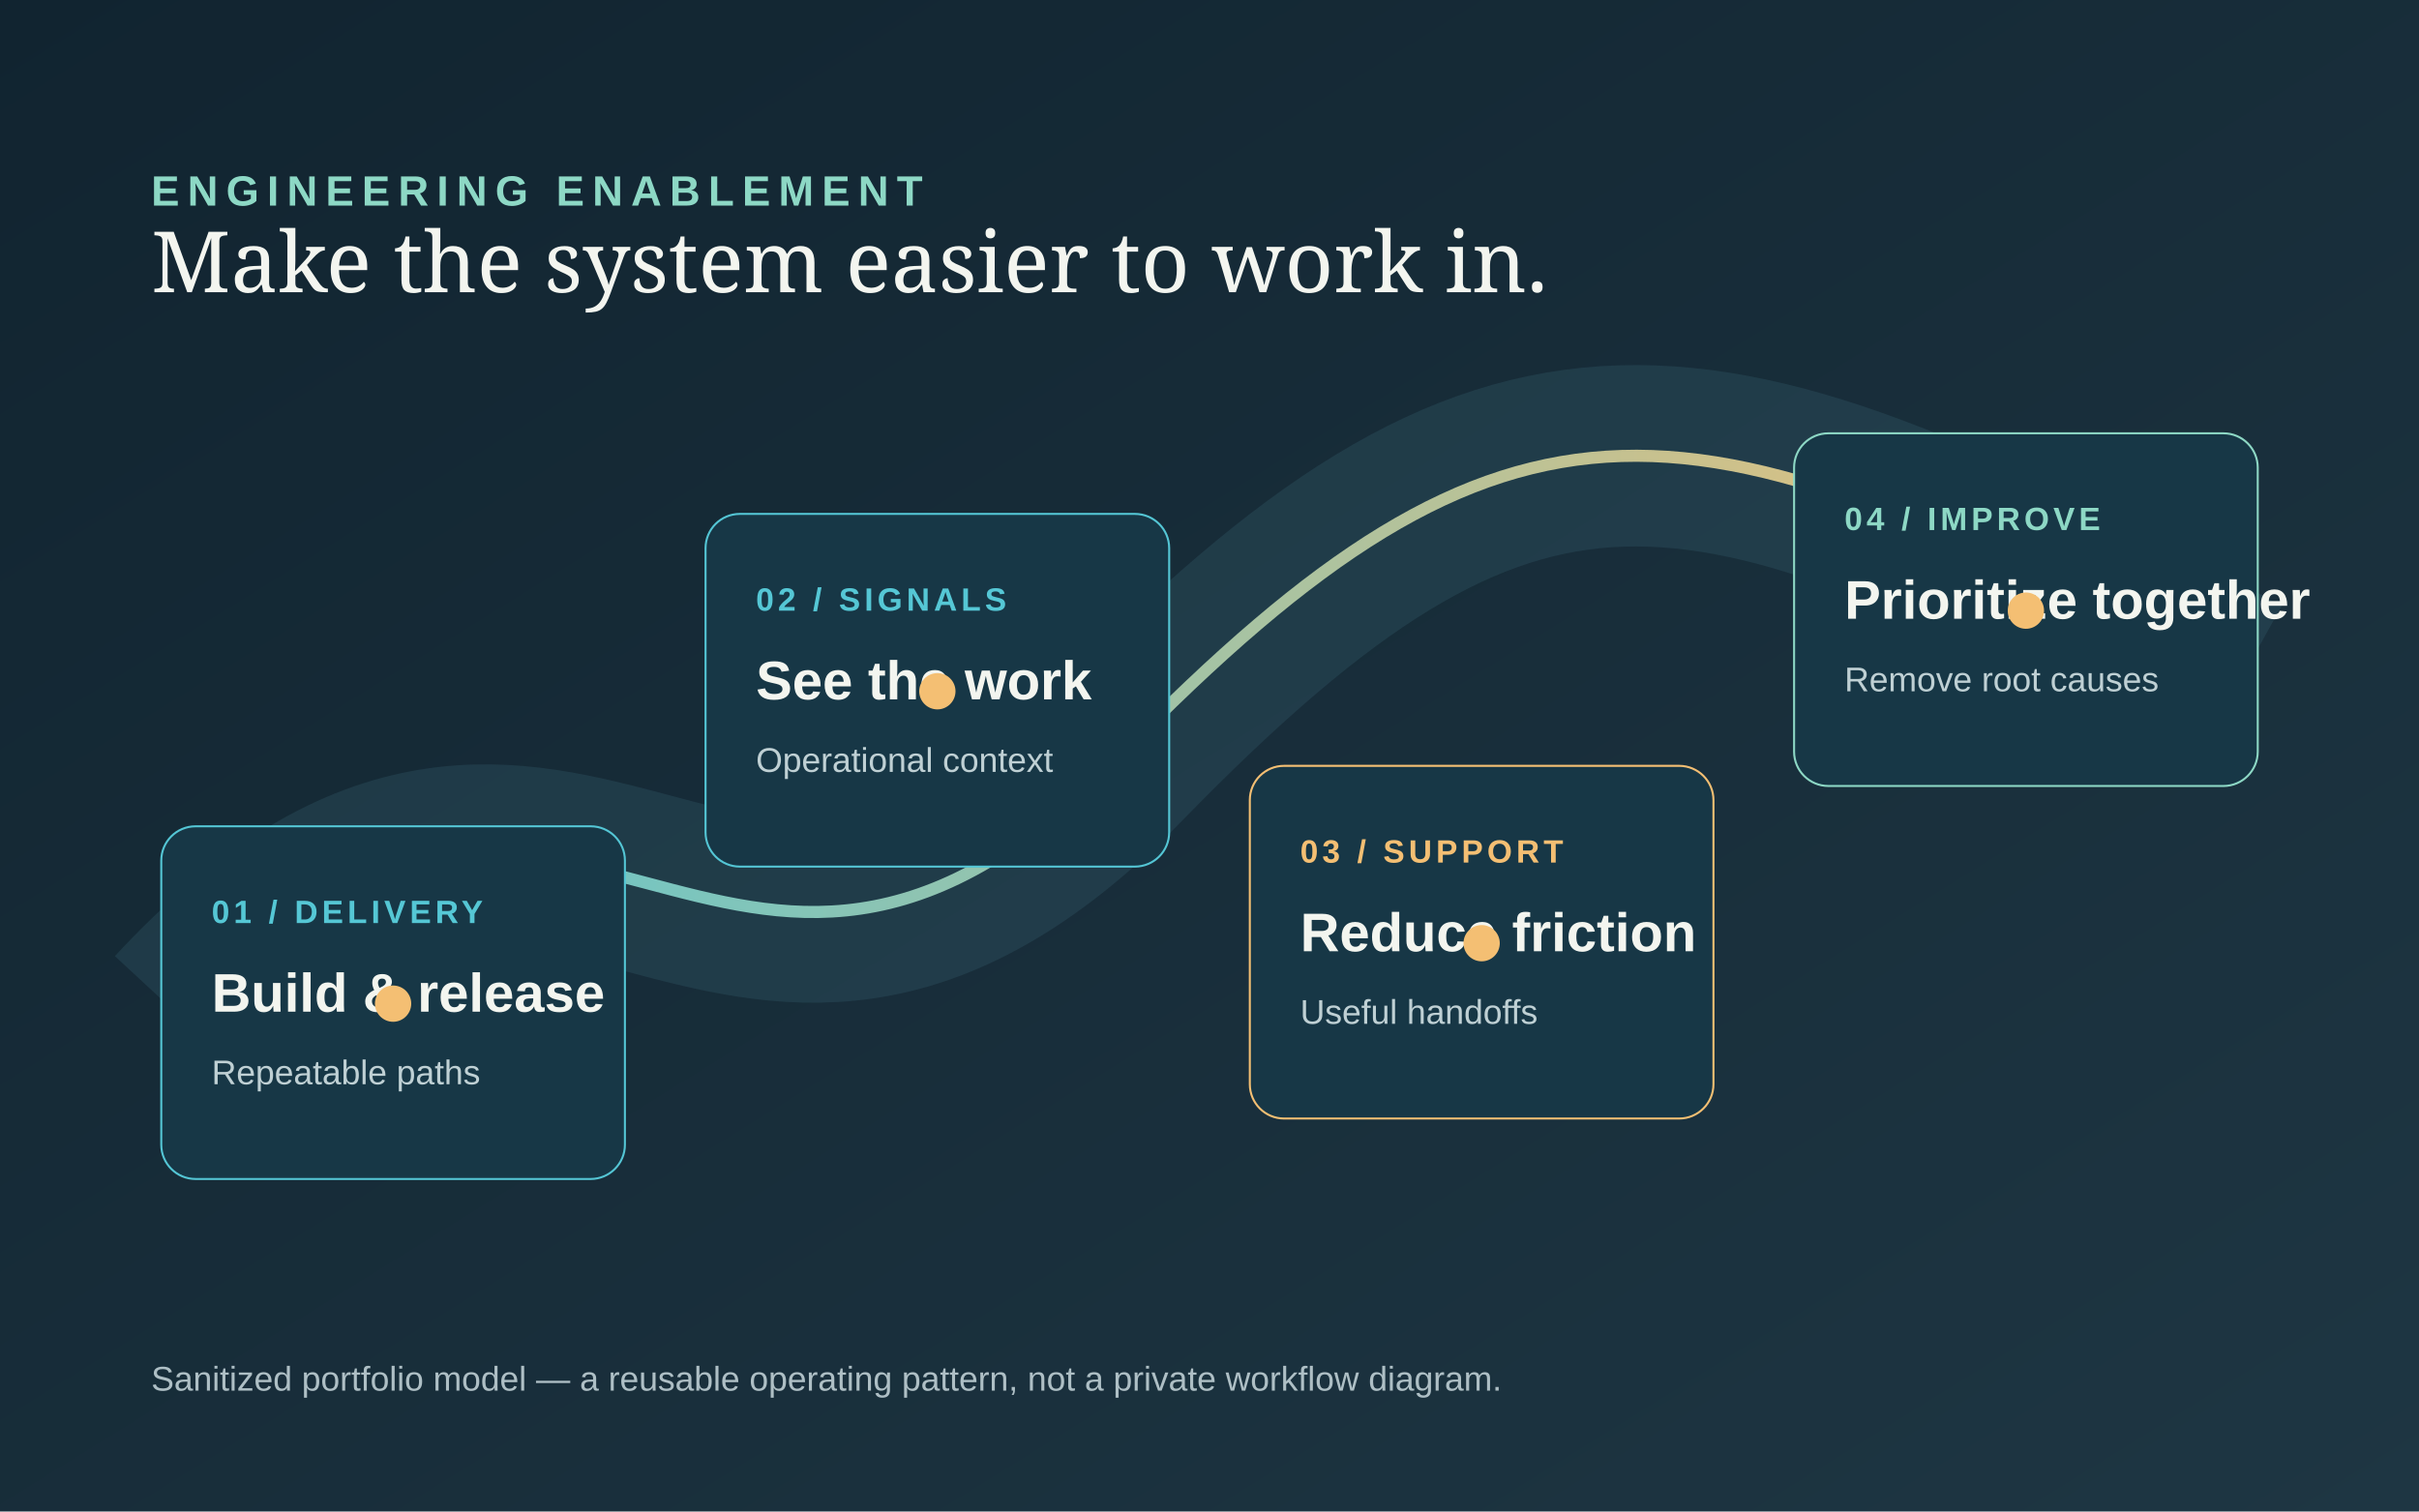
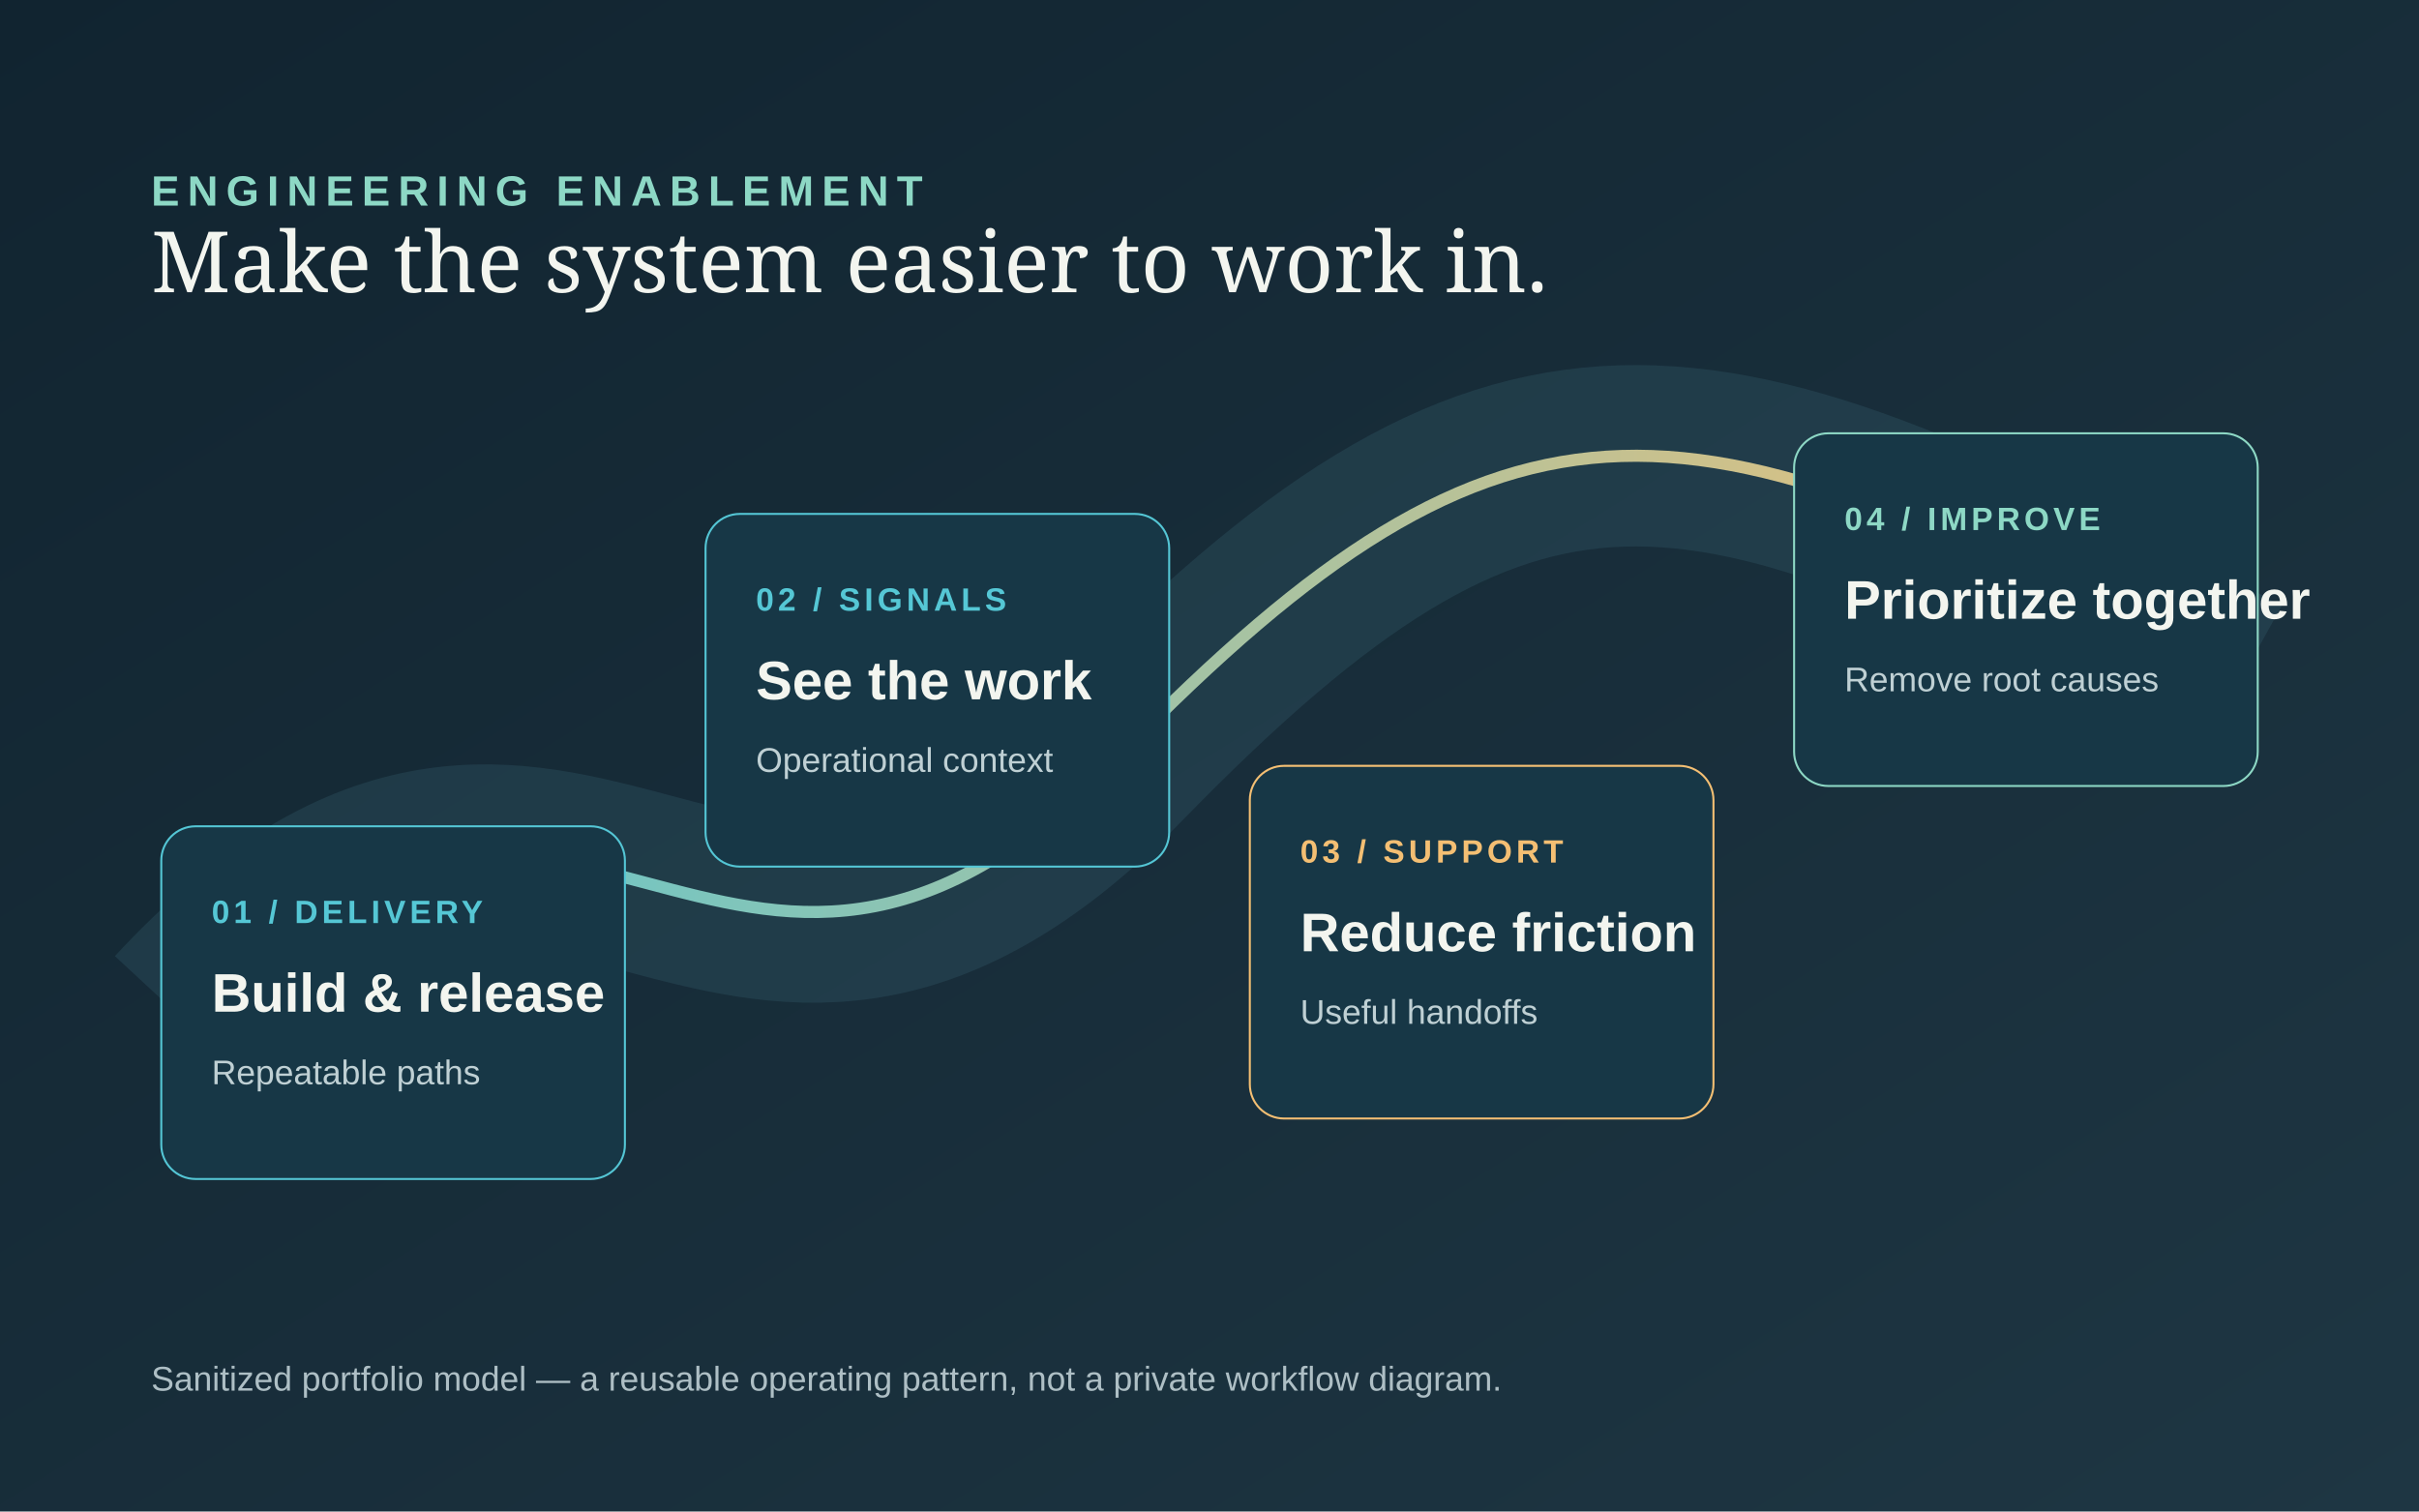
<svg xmlns="http://www.w3.org/2000/svg" viewBox="0 0 1200 750" role="img" aria-labelledby="title desc">
  <defs>
    <linearGradient id="bg" x1="0" y1="0" x2="1" y2="1">
      <stop stop-color="#112430" />
      <stop offset="1" stop-color="#1e3643" />
    </linearGradient>
    <linearGradient id="a" x1="0" x2="1">
      <stop stop-color="#55c7d5" />
      <stop offset="1" stop-color="#f4bf73" />
    </linearGradient>
  </defs>
  <rect width="1200" height="750" fill="url(#bg)" />
  <path d="M90 505 C280 300 360 575 555 375 S840 190 1110 340" fill="none" stroke="#315968" stroke-width="90" opacity=".35" />
  <path d="M90 505 C280 300 360 575 555 375 S840 190 1110 340" fill="none" stroke="url(#a)" stroke-width="6" stroke-linecap="round" />
  <text x="75" y="102" fill="#8dd8c5" font-family="Arial, sans-serif" font-size="21" font-weight="700" letter-spacing="4">ENGINEERING ENABLEMENT</text>
  <text x="75" y="145" fill="#f3f5ef" font-family="Georgia, serif" font-size="42">Make the system easier to work in.</text>
  <g font-family="Arial, sans-serif">
    <g transform="translate(80 410)">
      <rect width="230" height="175" rx="17" fill="#173746" stroke="#54c6d5" />
      <text x="25" y="48" fill="#55c7d5" font-size="16" font-weight="700" letter-spacing="2">01 / DELIVERY</text>
      <text x="25" y="92" fill="#f3f5ef" font-size="27" font-weight="700">Build &amp; release</text>
      <text x="25" y="128" fill="#bfd0d4" font-size="17">Repeatable paths</text>
    </g>
    <g transform="translate(350 255)">
      <rect width="230" height="175" rx="17" fill="#173746" stroke="#54c6d5" />
      <text x="25" y="48" fill="#55c7d5" font-size="16" font-weight="700" letter-spacing="2">02 / SIGNALS</text>
      <text x="25" y="92" fill="#f3f5ef" font-size="27" font-weight="700">See the work</text>
      <text x="25" y="128" fill="#bfd0d4" font-size="17">Operational context</text>
    </g>
    <g transform="translate(620 380)">
      <rect width="230" height="175" rx="17" fill="#173746" stroke="#f4bf73" />
      <text x="25" y="48" fill="#f4bf73" font-size="16" font-weight="700" letter-spacing="2">03 / SUPPORT</text>
      <text x="25" y="92" fill="#f3f5ef" font-size="27" font-weight="700">Reduce friction</text>
      <text x="25" y="128" fill="#bfd0d4" font-size="17">Useful handoffs</text>
    </g>
    <g transform="translate(890 215)">
      <rect width="230" height="175" rx="17" fill="#173746" stroke="#8dd8c5" />
      <text x="25" y="48" fill="#8dd8c5" font-size="16" font-weight="700" letter-spacing="2">04 / IMPROVE</text>
      <text x="25" y="92" fill="#f3f5ef" font-size="27" font-weight="700">Prioritize together</text>
      <text x="25" y="128" fill="#bfd0d4" font-size="17">Remove root causes</text>
    </g>
  </g>
-   <g fill="#f4bf73">
-     <circle cx="195" cy="498" r="9" />
-     <circle cx="465" cy="343" r="9" />
-     <circle cx="735" cy="468" r="9" />
-     <circle cx="1005" cy="303" r="9" />
-   </g>
  <text x="75" y="690" fill="#aebfc5" font-family="Arial, sans-serif" font-size="17">Sanitized portfolio model — a reusable operating pattern, not a private workflow diagram.</text>
</svg>
